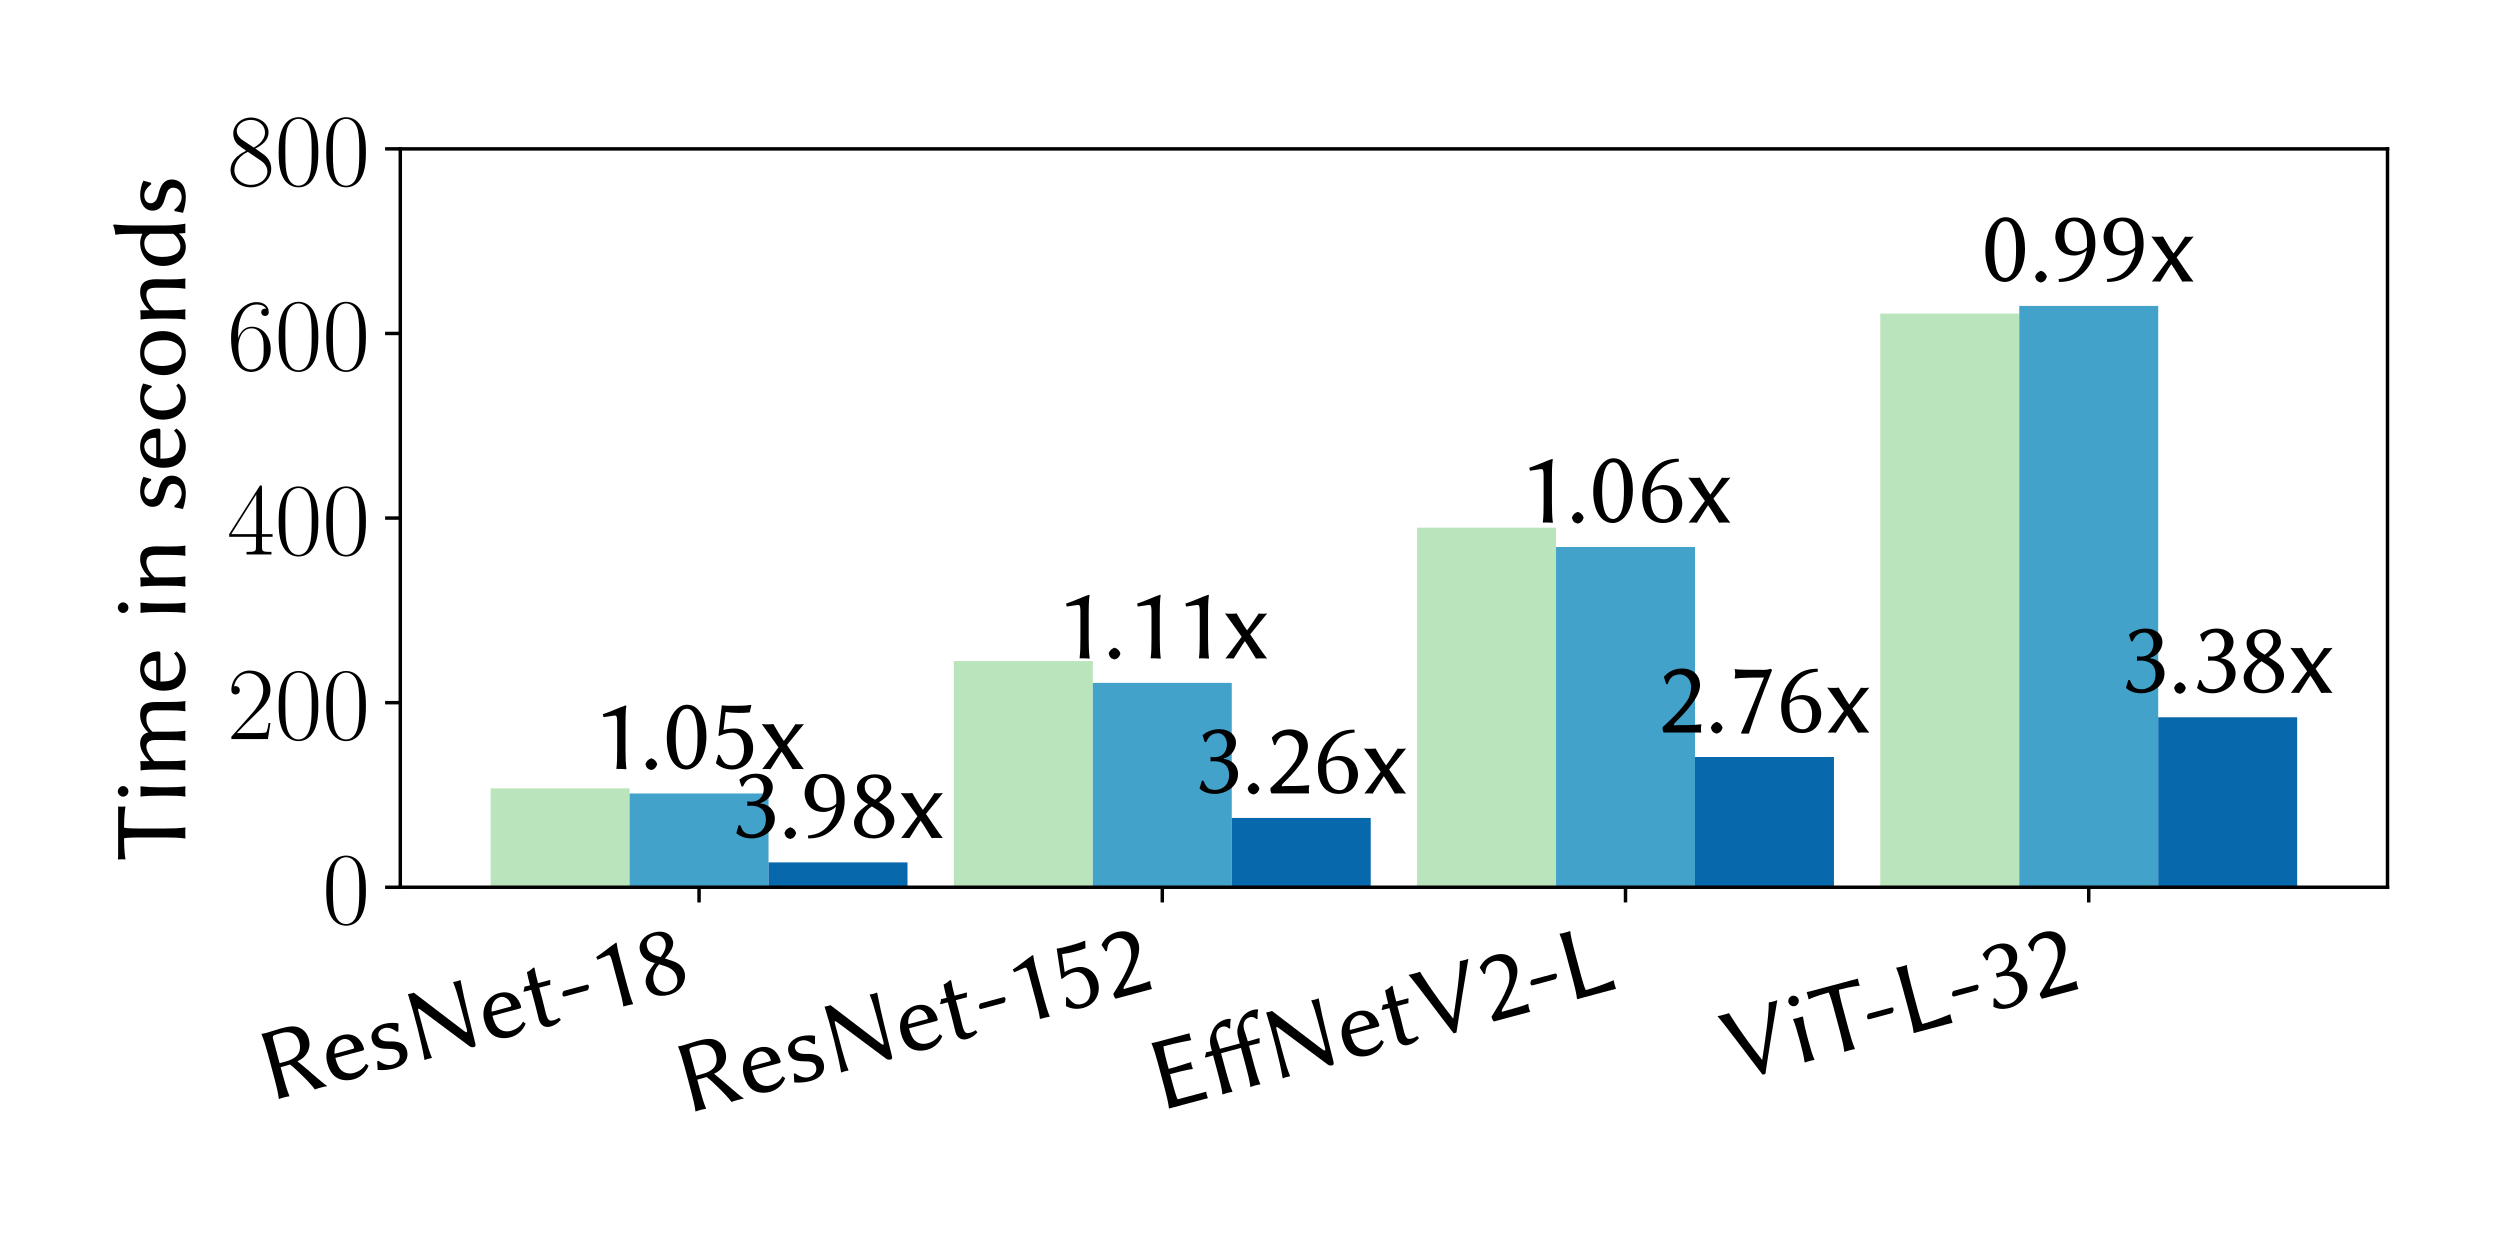
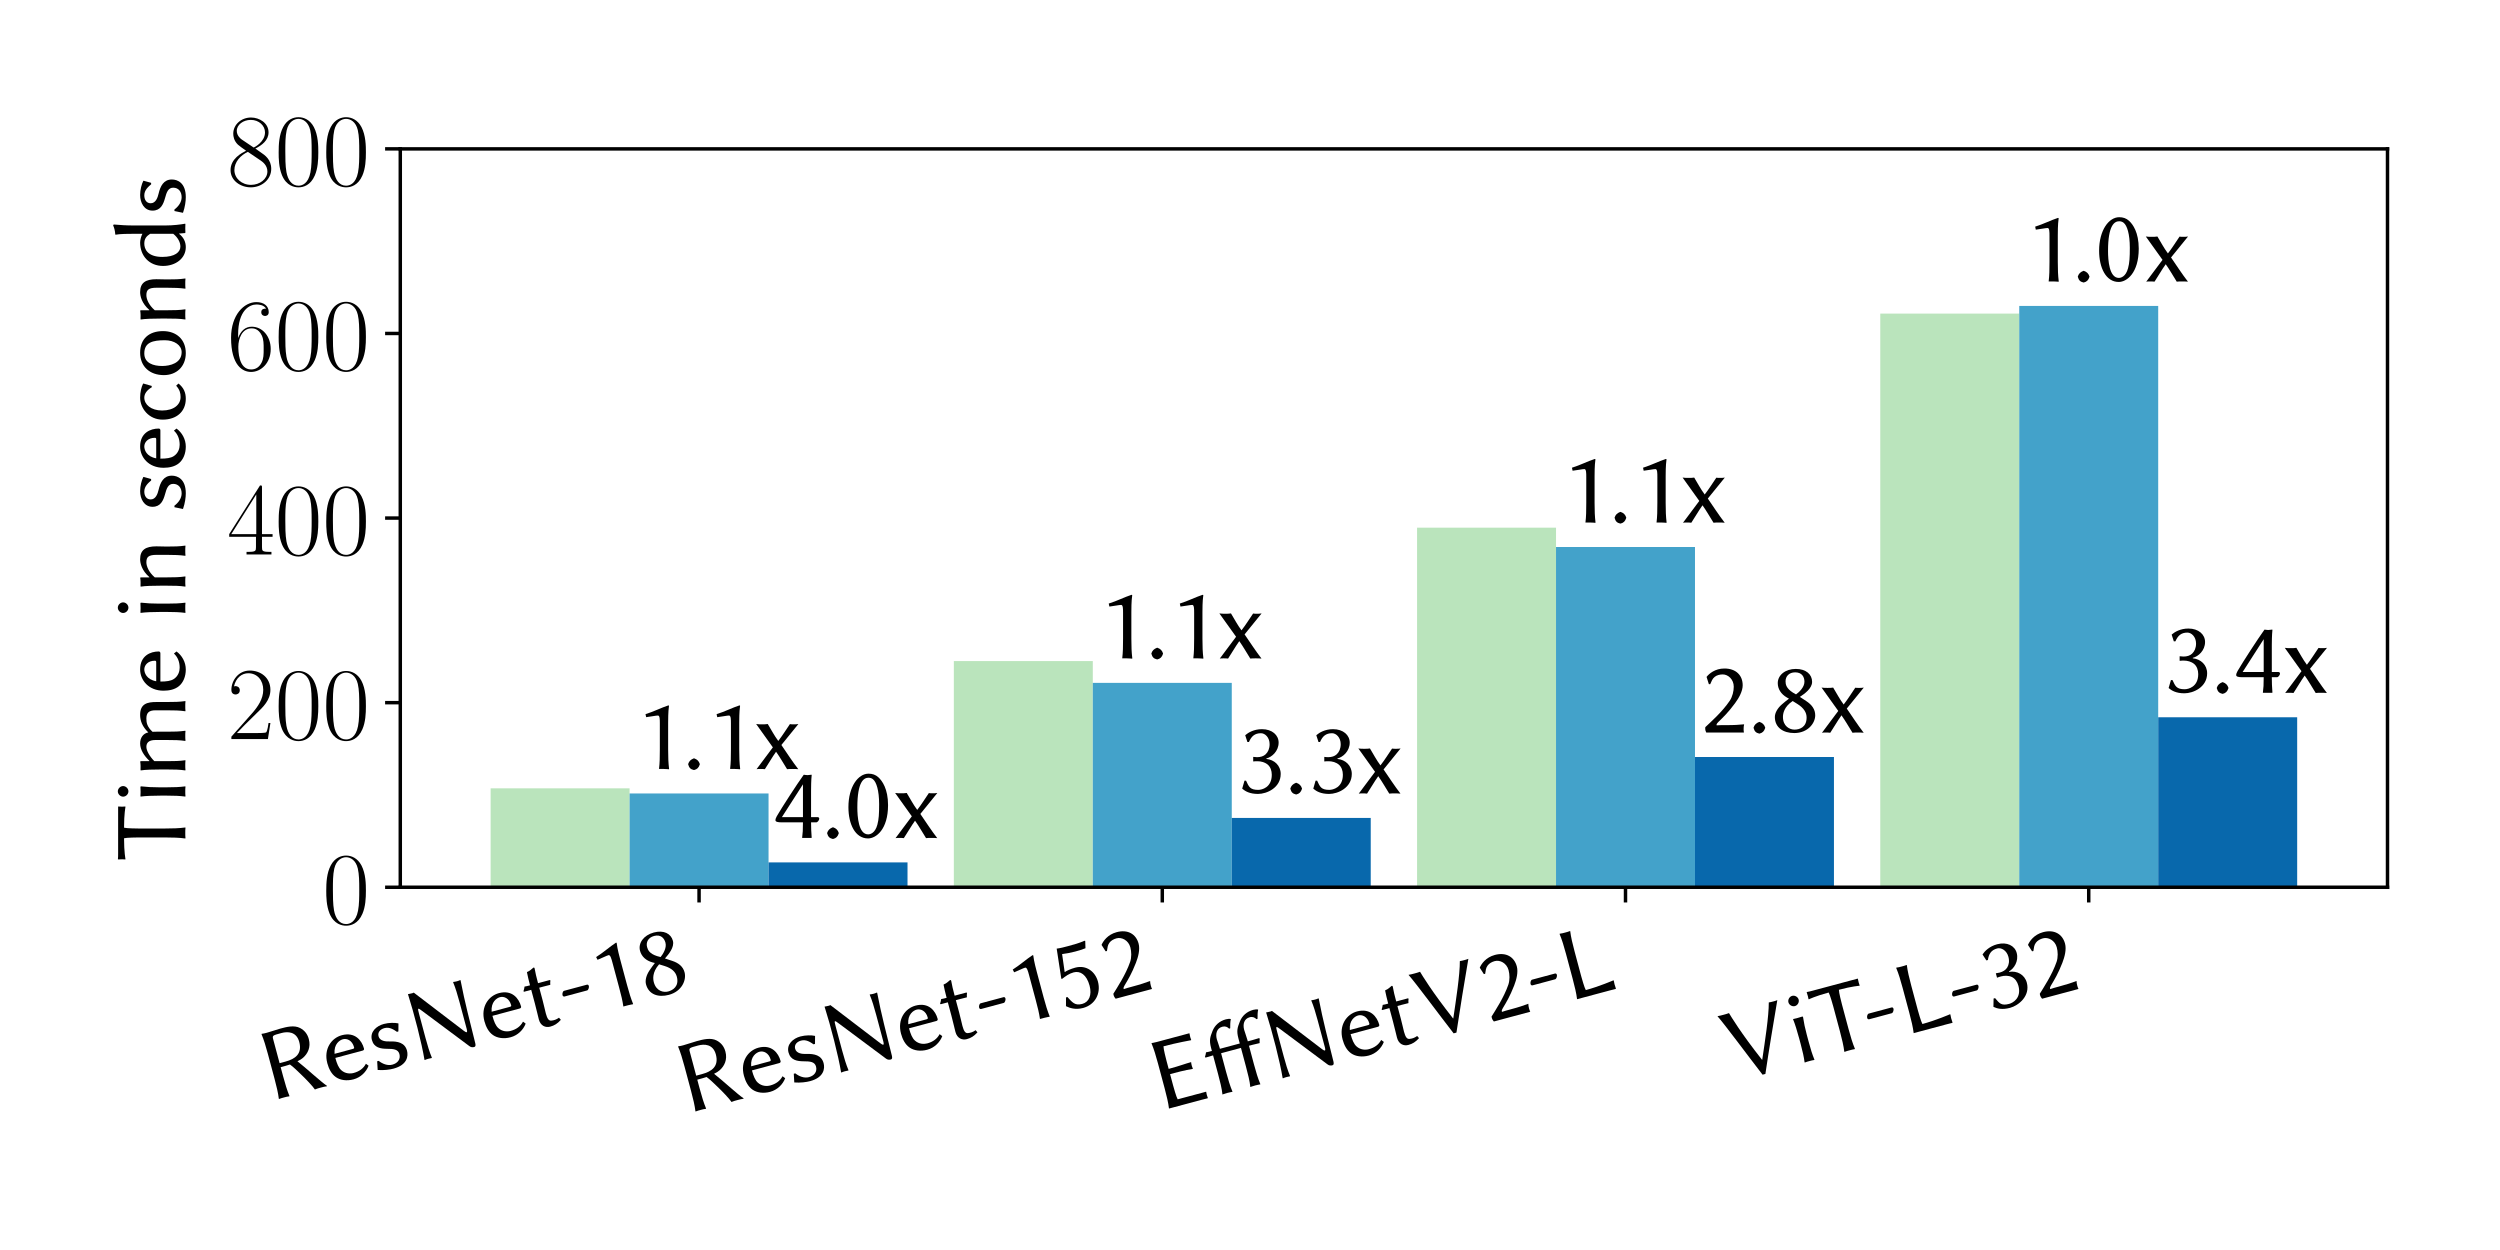
<svg xmlns="http://www.w3.org/2000/svg" xmlns:xlink="http://www.w3.org/1999/xlink" width="576pt" height="288pt" viewBox="0 0 576 288" version="1.1">
  <defs>
    <style type="text/css">*{stroke-linejoin: round; stroke-linecap: butt}</style>
  </defs>
  <g id="figure_1">
    <g id="patch_1">
      <path d="M 0 288  L 576 288  L 576 0  L 0 0  z " style="fill: #ffffff" />
    </g>
    <g id="axes_1">
      <g id="patch_2">
        <path d="M 92.227 204.422  L 550.08 204.422  L 550.08 34.304  L 92.227 34.304  z " style="fill: #ffffff" />
      </g>
      <g id="patch_3">
-         <path d="M 113.039 204.422  L 145.056 204.422  L 145.056 181.633  L 113.039 181.633  z " clip-path="url(#p907fcb5ddb)" style="fill: #bae4bc" />
+         <path d="M 113.039 204.422  L 145.056 204.422  L 145.056 181.633  L 113.039 181.633  z " clip-path="url(#p6d2c221058)" style="fill: #bae4bc" />
      </g>
      <g id="patch_4">
-         <path d="M 219.764 204.422  L 251.782 204.422  L 251.782 152.316  L 219.764 152.316  z " clip-path="url(#p907fcb5ddb)" style="fill: #bae4bc" />
+         <path d="M 219.764 204.422  L 251.782 204.422  L 251.782 152.316  L 219.764 152.316  z " clip-path="url(#p6d2c221058)" style="fill: #bae4bc" />
      </g>
      <g id="patch_5">
-         <path d="M 326.49 204.422  L 358.508 204.422  L 358.508 121.576  L 326.49 121.576  z " clip-path="url(#p907fcb5ddb)" style="fill: #bae4bc" />
+         <path d="M 326.49 204.422  L 358.508 204.422  L 358.508 121.576  L 326.49 121.576  z " clip-path="url(#p6d2c221058)" style="fill: #bae4bc" />
      </g>
      <g id="patch_6">
-         <path d="M 433.215 204.422  L 465.233 204.422  L 465.233 72.247  L 433.215 72.247  z " clip-path="url(#p907fcb5ddb)" style="fill: #bae4bc" />
+         <path d="M 433.215 204.422  L 465.233 204.422  L 465.233 72.247  L 433.215 72.247  z " clip-path="url(#p6d2c221058)" style="fill: #bae4bc" />
      </g>
      <g id="patch_7">
-         <path d="M 145.056 204.422  L 177.074 204.422  L 177.074 182.812  L 145.056 182.812  z " clip-path="url(#p907fcb5ddb)" style="fill: #43a2ca" />
+         <path d="M 145.056 204.422  L 177.074 204.422  L 177.074 182.812  L 145.056 182.812  z " clip-path="url(#p6d2c221058)" style="fill: #43a2ca" />
      </g>
      <g id="patch_8">
-         <path d="M 251.782 204.422  L 283.8 204.422  L 283.8 157.329  L 251.782 157.329  z " clip-path="url(#p907fcb5ddb)" style="fill: #43a2ca" />
+         <path d="M 251.782 204.422  L 283.8 204.422  L 283.8 157.329  L 251.782 157.329  z " clip-path="url(#p6d2c221058)" style="fill: #43a2ca" />
      </g>
      <g id="patch_9">
-         <path d="M 358.508 204.422  L 390.525 204.422  L 390.525 126.032  L 358.508 126.032  z " clip-path="url(#p907fcb5ddb)" style="fill: #43a2ca" />
+         <path d="M 358.508 204.422  L 390.525 204.422  L 390.525 126.032  L 358.508 126.032  z " clip-path="url(#p6d2c221058)" style="fill: #43a2ca" />
      </g>
      <g id="patch_10">
-         <path d="M 465.233 204.422  L 497.251 204.422  L 497.251 70.488  L 465.233 70.488  z " clip-path="url(#p907fcb5ddb)" style="fill: #43a2ca" />
+         <path d="M 465.233 204.422  L 497.251 204.422  L 497.251 70.488  L 465.233 70.488  z " clip-path="url(#p6d2c221058)" style="fill: #43a2ca" />
      </g>
      <g id="patch_11">
-         <path d="M 177.074 204.422  L 209.092 204.422  L 209.092 198.698  L 177.074 198.698  z " clip-path="url(#p907fcb5ddb)" style="fill: #0868ac" />
+         <path d="M 177.074 204.422  L 209.092 204.422  L 209.092 198.698  L 177.074 198.698  z " clip-path="url(#p6d2c221058)" style="fill: #0868ac" />
      </g>
      <g id="patch_12">
-         <path d="M 283.8 204.422  L 315.817 204.422  L 315.817 188.445  L 283.8 188.445  z " clip-path="url(#p907fcb5ddb)" style="fill: #0868ac" />
+         <path d="M 283.8 204.422  L 315.817 204.422  L 315.817 188.445  L 283.8 188.445  z " clip-path="url(#p6d2c221058)" style="fill: #0868ac" />
      </g>
      <g id="patch_13">
-         <path d="M 390.525 204.422  L 422.543 204.422  L 422.543 174.419  L 390.525 174.419  z " clip-path="url(#p907fcb5ddb)" style="fill: #0868ac" />
+         <path d="M 390.525 204.422  L 422.543 204.422  L 422.543 174.419  L 390.525 174.419  z " clip-path="url(#p6d2c221058)" style="fill: #0868ac" />
      </g>
      <g id="patch_14">
-         <path d="M 497.251 204.422  L 529.269 204.422  L 529.269 165.26  L 497.251 165.26  z " clip-path="url(#p907fcb5ddb)" style="fill: #0868ac" />
+         <path d="M 497.251 204.422  L 529.269 204.422  L 529.269 165.26  L 497.251 165.26  z " clip-path="url(#p6d2c221058)" style="fill: #0868ac" />
      </g>
      <g id="matplotlib.axis_1">
        <g id="xtick_1">
          <g id="line2d_1">
            <defs>
-               <path id="mbc49a97862" d="M 0 0  L 0 3.5  " style="stroke: #000000; stroke-width: 0.8" />
+               <path id="meb29e02a27" d="M 0 0  L 0 3.5  " style="stroke: #000000; stroke-width: 0.8" />
            </defs>
            <g>
-               <use xlink:href="#mbc49a97862" x="161.065" y="204.422" style="stroke: #000000; stroke-width: 0.8" />
+               <use xlink:href="#meb29e02a27" x="161.065" y="204.422" style="stroke: #000000; stroke-width: 0.8" />
            </g>
          </g>
          <g id="text_1">
            <g transform="translate(62.07187 253.7518) rotate(-15) scale(0.24 -0.24)">
              <defs>
                <path id="LinBiolinumT-52" d="M 1216 1855  C 1440 1855 1638 1855 1811 1868  C 1990 1654 2125 1403 2291 1138  C 2522 763 2829 201 2899 -19  C 3021 0 3162 0 3283 0  C 3411 0 3539 0 3667 -19  L 3680 0  C 3360 370 2720 1394 2310 1939  C 2483 1971 2611 2015 2701 2060  C 3046 2231 3341 2561 3341 3081  C 3341 3399 3232 3659 3002 3875  C 2694 4160 2208 4160 1805 4160  C 1645 4160 1133 4128 941 4128  C 864 4128 691 4128 614 4147  L 602 4128  C 653 3763 666 3328 666 2848  L 666 1280  C 666 800 653 345 602 0  L 614 -13  C 691 0 864 0 941 0  C 1018 0 1190 0 1267 -19  L 1280 0  C 1229 370 1216 811 1216 1298  L 1216 1855  z M 1811 3878  C 2202 3878 2726 3734 2726 3061  C 2726 2299 2208 2112 1587 2112  L 1216 2112  L 1216 3630  C 1216 3878 1235 3878 1811 3878  z " transform="scale(0.015625)" />
                <path id="LinBiolinumT-65" d="M 800 1792  C 909 2399 1331 2527 1530 2527  C 1786 2527 2067 2311 2067 1874  C 2067 1821 2042 1792 1978 1792  L 800 1792  z M 2509 700  C 2285 456 1984 346 1632 346  C 1414 346 1114 431 934 715  C 819 895 781 1160 781 1535  L 2522 1535  C 2592 1535 2637 1572 2637 1638  C 2637 2147 2374 2784 1530 2784  C 870 2784 218 2263 218 1341  C 218 984 294 633 506 382  C 723 124 1094 -32 1523 -32  C 1984 -32 2394 205 2637 540  L 2509 700  z " transform="scale(0.015625)" />
                <path id="LinBiolinumT-73" d="M 320 668  L 211 141  C 576 13 934 -32 1178 -32  C 2061 -32 2266 481 2266 826  C 2266 1338 1850 1539 1395 1645  C 1152 1701 800 1820 800 2133  C 800 2389 1011 2527 1286 2527  C 1619 2527 1824 2271 1971 2103  L 2061 2109  L 2189 2572  L 2176 2591  C 1990 2687 1638 2784 1312 2784  C 838 2784 346 2539 346 2020  C 346 1520 730 1357 1114 1250  C 1485 1151 1760 1050 1760 744  C 1760 412 1510 224 1171 224  C 864 224 595 428 416 668  L 320 668  z " transform="scale(0.015625)" />
                <path id="LinBiolinumT-4e" d="M 691 4160  C 749 2934 730 1026 627 0  L 640 -19  C 717 -6 787 0 864 0  C 941 0 1011 -3 1088 -10  L 1101 9  C 1050 375 1037 811 1037 1292  L 1037 2825  C 1037 3216 1050 3235 1286 2927  L 3520 99  C 3590 3 3693 -32 3795 -32  C 3885 -32 3910 45 3917 167  C 3949 1625 3942 2739 4045 4160  L 4032 4179  C 3955 4166 3885 4160 3808 4160  C 3731 4160 3661 4166 3584 4179  L 3571 4160  C 3622 3794 3635 3358 3635 2877  L 3635 1165  C 3629 818 3533 966 3258 1325  L 1062 4173  C 1062 4173 1005 4160 973 4160  C 755 4160 704 4179 704 4179  L 691 4160  z " transform="scale(0.015625)" />
                <path id="LinBiolinumT-74" d="M 608 2752  C 480 2752 339 2752 262 2765  C 218 2663 186 2599 122 2502  L 154 2464  C 262 2464 461 2464 608 2464  L 608 1599  C 608 1219 589 764 589 575  C 589 164 858 -32 1152 -32  C 1421 -32 1626 31 1894 203  L 1818 361  C 1619 285 1472 285 1312 310  C 1158 335 1101 487 1101 828  C 1101 1018 1120 1289 1120 1668  L 1120 2464  L 1363 2464  C 1517 2464 1741 2464 1824 2458  C 1843 2561 1862 2624 1901 2720  L 1869 2752  C 1754 2752 1568 2752 1421 2752  L 1120 2752  C 1120 3233 1126 3317 1152 3689  C 1152 3734 1133 3753 1094 3753  C 934 3689 858 3618 646 3593  L 634 3573  C 621 3349 608 3124 608 2752  z " transform="scale(0.015625)" />
                <path id="LinBiolinumT-2d" d="M 1754 1536  C 1837 1536 1926 1696 1926 1767  C 1926 1824 1901 1882 1837 1882  L 371 1882  C 294 1882 211 1747 211 1645  C 211 1587 250 1536 307 1536  L 1754 1536  z " transform="scale(0.015625)" />
                <path id="LinBiolinumT-31" d="M 2086 1214  L 2086 2845  C 2086 3539 2125 3796 2138 3886  C 2138 3918 2118 3918 2093 3918  C 1677 3784 1190 3534 691 3380  L 730 3194  C 1018 3226 1331 3296 1459 3296  C 1574 3296 1574 3040 1574 2808  L 1574 1214  C 1574 713 1568 367 1523 0  L 1530 0  C 1530 0 1709 0 1824 0  C 1952 0 2131 -19 2131 -19  L 2144 0  C 2099 386 2086 707 2086 1214  z " transform="scale(0.015625)" />
                <path id="LinBiolinumT-38" d="M 1504 3712  C 1920 3712 2074 3430 2074 3131  C 2074 2786 1734 2479 1555 2352  L 1357 2466  C 954 2728 909 2964 909 3162  C 909 3463 1120 3712 1504 3712  z M 2547 3125  C 2547 3584 2176 3923 1542 3923  C 890 3923 429 3540 429 3048  C 429 2690 627 2371 992 2160  L 1120 2090  C 960 1968 832 1866 672 1725  C 410 1495 250 1208 250 958  C 250 307 768 -32 1446 -32  C 2285 -32 2739 576 2739 1061  C 2739 1431 2534 1712 2182 1942  L 1792 2198  C 2080 2389 2547 2715 2547 3125  z M 1459 180  C 1165 180 749 384 749 959  C 749 1151 800 1579 1350 1943  L 1645 1758  C 2042 1509 2208 1228 2208 927  C 2208 307 1754 180 1459 180  z " transform="scale(0.015625)" />
              </defs>
              <use xlink:href="#LinBiolinumT-52" transform="scale(0.996264)" />
              <use xlink:href="#LinBiolinumT-65" transform="translate(59.77587 0) scale(0.996264)" />
              <use xlink:href="#LinBiolinumT-73" transform="translate(104.9066 0) scale(0.996264)" />
              <use xlink:href="#LinBiolinumT-4e" transform="translate(144.3587 0) scale(0.996264)" />
              <use xlink:href="#LinBiolinumT-65" transform="translate(215.8905 0) scale(0.996264)" />
              <use xlink:href="#LinBiolinumT-74" transform="translate(261.0212 0) scale(0.996264)" />
              <use xlink:href="#LinBiolinumT-2d" transform="translate(294.8942 0) scale(0.996264)" />
              <use xlink:href="#LinBiolinumT-31" transform="translate(328.0698 0) scale(0.996264)" />
              <use xlink:href="#LinBiolinumT-38" transform="translate(374.3961 0) scale(0.996264)" />
            </g>
          </g>
        </g>
        <g id="xtick_2">
          <g id="line2d_2">
            <g>
-               <use xlink:href="#mbc49a97862" x="267.791" y="204.422" style="stroke: #000000; stroke-width: 0.8" />
+               <use xlink:href="#meb29e02a27" x="267.791" y="204.422" style="stroke: #000000; stroke-width: 0.8" />
            </g>
          </g>
          <g id="text_2">
            <g transform="translate(158.058 256.6294) rotate(-15) scale(0.24 -0.24)">
              <defs>
                <path id="LinBiolinumT-35" d="M 1293 -32  C 2054 -32 2598 538 2598 1303  C 2598 1932 2182 2496 1466 2496  C 1203 2496 909 2451 768 2400  L 902 3514  C 1139 3482 1414 3456 1715 3456  C 1907 3456 2125 3456 2387 3488  L 2490 3931  L 2445 3950  C 2080 3893 1734 3893 1395 3893  C 1158 3893 883 3893 666 3925  L 461 2057  L 506 2038  C 762 2142 998 2240 1299 2240  C 1715 2240 2035 1901 2035 1193  C 2035 595 1741 224 1306 224  C 826 224 742 484 531 874  L 442 867  L 301 348  L 326 329  C 486 187 806 -32 1293 -32  z " transform="scale(0.015625)" />
                <path id="LinBiolinumT-32" d="M 1421 3584  C 1754 3584 2099 3276 2099 2826  C 2099 2557 2022 2216 1856 1966  C 1395 1278 666 636 346 333  C 339 308 339 282 339 250  C 339 154 371 58 403 0  C 877 0 1146 0 1613 0  C 2074 0 2266 0 2726 0  C 2714 63 2707 139 2707 210  C 2707 310 2714 412 2739 507  C 2374 475 2182 456 1568 456  C 1344 456 1216 456 1043 443  C 1037 456 1037 462 1037 475  C 1037 533 1101 604 1146 649  C 1459 952 1760 1240 2182 1813  C 2419 2135 2650 2547 2650 2914  C 2650 3525 2240 3949 1523 3949  C 941 3949 570 3622 422 3430  L 563 2985  L 646 2979  C 736 3172 768 3307 928 3436  C 1056 3539 1242 3584 1421 3584  z " transform="scale(0.015625)" />
              </defs>
              <use xlink:href="#LinBiolinumT-52" transform="scale(0.996264)" />
              <use xlink:href="#LinBiolinumT-65" transform="translate(59.77587 0) scale(0.996264)" />
              <use xlink:href="#LinBiolinumT-73" transform="translate(104.9066 0) scale(0.996264)" />
              <use xlink:href="#LinBiolinumT-4e" transform="translate(144.3587 0) scale(0.996264)" />
              <use xlink:href="#LinBiolinumT-65" transform="translate(215.8905 0) scale(0.996264)" />
              <use xlink:href="#LinBiolinumT-74" transform="translate(261.0212 0) scale(0.996264)" />
              <use xlink:href="#LinBiolinumT-2d" transform="translate(294.8942 0) scale(0.996264)" />
              <use xlink:href="#LinBiolinumT-31" transform="translate(328.0698 0) scale(0.996264)" />
              <use xlink:href="#LinBiolinumT-35" transform="translate(374.3961 0) scale(0.996264)" />
              <use xlink:href="#LinBiolinumT-32" transform="translate(420.7224 0) scale(0.996264)" />
            </g>
          </g>
        </g>
        <g id="xtick_3">
          <g id="line2d_3">
            <g>
-               <use xlink:href="#mbc49a97862" x="374.516" y="204.422" style="stroke: #000000; stroke-width: 0.8" />
+               <use xlink:href="#meb29e02a27" x="374.516" y="204.422" style="stroke: #000000; stroke-width: 0.8" />
            </g>
          </g>
          <g id="text_3">
            <g transform="translate(267.1625 255.992) rotate(-15) scale(0.24 -0.24)">
              <defs>
                <path id="LinBiolinumT-45" d="M 1216 1307  L 1216 2034  C 1523 2034 2202 2034 2643 1983  L 2662 2002  C 2650 2060 2643 2150 2643 2207  C 2643 2265 2650 2355 2662 2413  L 2643 2413  C 2266 2413 1971 2368 1216 2368  L 1216 2869  C 1216 2978 1222 3641 1267 3795  C 2125 3795 3008 3718 3008 3718  L 3021 3743  C 3014 3795 3008 3853 3008 3912  C 3008 3964 3014 4068 3021 4160  L 3008 4160  C 2906 4160 2758 4160 2624 4160  L 941 4160  C 723 4160 614 4179 614 4179  L 602 4160  C 653 3792 666 3354 666 2870  L 666 1290  C 666 806 653 348 602 0  L 608 0  C 608 0 717 0 941 0  L 2688 0  C 2822 0 2970 0 3072 -6  L 3085 12  C 3078 100 3072 144 3072 206  C 3072 268 3078 361 3085 411  L 3072 411  C 3072 411 2125 411 1267 411  C 1222 560 1216 1201 1216 1307  z " transform="scale(0.015625)" />
                <path id="LinBiolinumT-80" d="M 634 2464  L 634 1280  C 634 806 627 346 570 0  L 576 -19  C 576 -19 666 0 890 0  C 1107 0 1197 -19 1197 -19  L 1210 0  C 1158 365 1146 800 1146 1280  L 1146 2464  L 2414 2464  L 2414 1280  C 2414 806 2407 346 2350 0  L 2356 -19  C 2356 -19 2446 0 2670 0  C 2887 0 2977 -19 2977 -19  L 2990 0  C 2939 365 2926 800 2926 1280  L 2926 2464  L 3143 2464  C 3297 2464 3521 2458 3604 2451  C 3623 2554 3643 2618 3681 2714  L 3649 2758  C 3540 2752 3348 2746 3201 2746  L 2926 2746  L 2926 2810  C 2926 2977 2893 3375 2893 3490  C 2893 3843 3059 4151 3425 4151  C 3610 4151 3726 4055 3796 3927  L 3867 3934  C 3911 4106 3975 4337 4046 4458  L 4039 4478  C 3988 4510 3873 4535 3751 4535  C 3348 4535 2996 4362 2766 4048  C 2535 3733 2414 3567 2414 3067  L 2414 2746  L 1146 2746  L 1146 2810  C 1146 2977 1114 3247 1114 3362  C 1114 3715 1280 4023 1645 4023  C 1831 4023 1946 3927 2017 3798  L 2087 3805  C 2132 3977 2196 4209 2267 4330  L 2260 4350  C 2209 4382 2094 4407 1972 4407  C 1569 4407 1216 4234 986 3920  C 755 3605 634 3439 634 2938  L 634 2746  C 493 2746 346 2746 262 2758  C 218 2656 186 2592 122 2496  L 154 2451  C 269 2458 480 2464 627 2464  L 634 2464  z " transform="scale(0.015625)" />
                <path id="LinBiolinumT-56" d="M 2074 832  L 2061 832  C 1222 2781 902 3917 838 4141  C 730 4128 582 4128 486 4128  C 384 4128 211 4128 102 4141  C 422 3495 1267 1335 1856 -64  L 2035 -64  C 2650 1355 3277 2729 3923 4141  C 3846 4128 3725 4128 3667 4128  C 3597 4128 3450 4128 3379 4141  C 3162 3314 2534 1896 2074 832  z " transform="scale(0.015625)" />
                <path id="LinBiolinumT-4c" d="M 1222 2874  C 1222 3356 1235 3819 1286 4160  L 1280 4173  C 1203 4160 1024 4160 947 4160  C 870 4160 698 4160 621 4179  L 608 4160  C 659 3792 672 3353 672 2870  L 672 1290  C 672 806 659 348 608 0  L 614 0  C 614 0 730 0 947 0  L 2694 0  C 2829 0 2976 0 3078 -6  L 3091 13  C 3085 103 3078 231 3078 295  C 3078 359 3085 468 3091 520  L 3078 545  C 3078 545 2131 404 1274 404  C 1229 558 1222 1189 1222 1298  L 1222 2874  z " transform="scale(0.015625)" />
              </defs>
              <use xlink:href="#LinBiolinumT-45" transform="scale(0.996264)" />
              <use xlink:href="#LinBiolinumT-80" transform="translate(53.59901 0) scale(0.996264)" />
              <use xlink:href="#LinBiolinumT-4e" transform="translate(112.5778 0) scale(0.996264)" />
              <use xlink:href="#LinBiolinumT-65" transform="translate(184.1096 0) scale(0.996264)" />
              <use xlink:href="#LinBiolinumT-74" transform="translate(229.2404 0) scale(0.996264)" />
              <use xlink:href="#LinBiolinumT-56" transform="translate(263.1134 0) scale(0.996264)" />
              <use xlink:href="#LinBiolinumT-32" transform="translate(325.9776 0) scale(0.996264)" />
              <use xlink:href="#LinBiolinumT-2d" transform="translate(372.3039 0) scale(0.996264)" />
              <use xlink:href="#LinBiolinumT-4c" transform="translate(405.4795 0) scale(0.996264)" />
            </g>
          </g>
        </g>
        <g id="xtick_4">
          <g id="line2d_4">
            <g>
-               <use xlink:href="#mbc49a97862" x="481.242" y="204.422" style="stroke: #000000; stroke-width: 0.8" />
+               <use xlink:href="#meb29e02a27" x="481.242" y="204.422" style="stroke: #000000; stroke-width: 0.8" />
            </g>
          </g>
          <g id="text_4">
            <g transform="translate(399.3395 249.1723) rotate(-15) scale(0.24 -0.24)">
              <defs>
                <path id="LinBiolinumT-69" d="M 512 3833  C 512 3660 666 3506 838 3506  C 1011 3506 1165 3660 1165 3833  C 1165 4006 1011 4160 838 4160  C 666 4160 512 4006 512 3833  z M 576 1506  L 576 1155  C 576 676 563 351 518 6  L 531 -13  C 608 0 755 0 832 0  C 909 0 1056 0 1133 -13  L 1146 6  C 1101 370 1088 670 1088 1155  L 1088 1609  C 1088 2088 1107 2318 1146 2707  C 1146 2759 1139 2765 1088 2765  C 941 2752 666 2752 531 2765  L 518 2745  C 557 2471 576 1985 576 1506  z " transform="scale(0.015625)" />
                <path id="LinBiolinumT-54" d="M 1453 2854  L 1453 1286  C 1453 806 1440 351 1389 6  L 1402 -13  C 1478 0 1651 0 1728 0  C 1805 0 1978 0 2054 -13  L 2067 6  C 2016 371 2003 806 2003 1286  L 2003 2854  C 2003 2963 2010 3622 2054 3776  C 2912 3776 3347 3686 3347 3686  L 3360 3712  C 3347 3809 3347 3958 3360 4141  L 3347 4141  C 3245 4141 3098 4141 2963 4141  L 493 4141  C 358 4141 211 4141 109 4154  L 96 4135  C 109 3955 109 3808 96 3712  L 109 3686  C 109 3686 544 3776 1402 3776  C 1446 3622 1453 2963 1453 2854  z " transform="scale(0.015625)" />
                <path id="LinBiolinumT-33" d="M 1338 218  C 832 218 762 411 589 785  L 493 785  L 352 296  L 371 277  C 538 136 813 -32 1325 -32  C 1869 -32 2726 345 2726 1202  C 2726 1716 2336 2079 1843 2125  L 1843 2157  C 2176 2233 2598 2603 2598 3134  C 2598 3592 2202 3962 1568 3962  C 1075 3962 717 3745 557 3604  L 538 3585  L 672 3171  L 768 3171  C 922 3527 1126 3712 1510 3712  C 1760 3712 2042 3451 2042 3037  C 2042 2756 1946 2553 1798 2413  C 1670 2292 1485 2234 1267 2234  C 1190 2234 1120 2241 1030 2253  L 1030 1971  C 1107 1984 1242 1984 1299 1984  C 1504 1984 1747 1925 1926 1776  C 2093 1632 2176 1404 2176 1150  C 2176 361 1568 218 1338 218  z " transform="scale(0.015625)" />
              </defs>
              <use xlink:href="#LinBiolinumT-56" transform="scale(0.996264)" />
              <use xlink:href="#LinBiolinumT-69" transform="translate(62.8642 0) scale(0.996264)" />
              <use xlink:href="#LinBiolinumT-54" transform="translate(88.76708 0) scale(0.996264)" />
              <use xlink:href="#LinBiolinumT-2d" transform="translate(136.6874 0) scale(0.996264)" />
              <use xlink:href="#LinBiolinumT-4c" transform="translate(169.863 0) scale(0.996264)" />
              <use xlink:href="#LinBiolinumT-2d" transform="translate(221.1706 0) scale(0.996264)" />
              <use xlink:href="#LinBiolinumT-33" transform="translate(254.3462 0) scale(0.996264)" />
              <use xlink:href="#LinBiolinumT-32" transform="translate(300.6725 0) scale(0.996264)" />
            </g>
          </g>
        </g>
      </g>
      <g id="matplotlib.axis_2">
        <g id="ytick_1">
          <g id="line2d_5">
            <defs>
-               <path id="me072906a33" d="M 0 0  L -3.5 0  " style="stroke: #000000; stroke-width: 0.8" />
+               <path id="m7d2bee858d" d="M 0 0  L -3.5 0  " style="stroke: #000000; stroke-width: 0.8" />
            </defs>
            <g>
-               <use xlink:href="#me072906a33" x="92.227" y="204.422" style="stroke: #000000; stroke-width: 0.8" />
+               <use xlink:href="#m7d2bee858d" x="92.227" y="204.422" style="stroke: #000000; stroke-width: 0.8" />
            </g>
          </g>
          <g id="text_5">
            <g transform="translate(74.26139 212.8057) scale(0.24 -0.24)">
              <defs>
                <path id="CMR17-30" d="M 2688 2025  C 2688 2416 2682 3080 2413 3591  C 2176 4039 1798 4198 1466 4198  C 1158 4198 768 4058 525 3597  C 269 3118 243 2524 243 2025  C 243 1661 250 1106 448 619  C 723 -39 1216 -128 1466 -128  C 1760 -128 2208 -7 2470 600  C 2662 1042 2688 1559 2688 2025  z M 1466 -26  C 1056 -26 813 325 723 812  C 653 1188 653 1738 653 2096  C 653 2588 653 2997 736 3387  C 858 3929 1216 4096 1466 4096  C 1728 4096 2067 3923 2189 3400  C 2272 3036 2278 2607 2278 2096  C 2278 1680 2278 1169 2202 792  C 2067 95 1690 -26 1466 -26  z " transform="scale(0.015625)" />
              </defs>
              <use xlink:href="#CMR17-30" transform="scale(0.996264)" />
            </g>
          </g>
        </g>
        <g id="ytick_2">
          <g id="line2d_6">
            <g>
-               <use xlink:href="#me072906a33" x="92.227" y="161.893" style="stroke: #000000; stroke-width: 0.8" />
+               <use xlink:href="#m7d2bee858d" x="92.227" y="161.893" style="stroke: #000000; stroke-width: 0.8" />
            </g>
          </g>
          <g id="text_6">
            <g transform="translate(52.32997 170.2761) scale(0.24 -0.24)">
              <defs>
                <path id="CMR17-32" d="M 2669 989  L 2554 989  C 2490 536 2438 459 2413 420  C 2381 369 1920 369 1830 369  L 602 369  C 832 619 1280 1072 1824 1597  C 2214 1967 2669 2402 2669 3035  C 2669 3790 2067 4224 1395 4224  C 691 4224 262 3604 262 3030  C 262 2780 448 2748 525 2748  C 589 2748 781 2787 781 3010  C 781 3207 614 3264 525 3264  C 486 3264 448 3258 422 3245  C 544 3790 915 4058 1306 4058  C 1862 4058 2227 3617 2227 3035  C 2227 2479 1901 2000 1536 1584  L 262 146  L 262 0  L 2515 0  L 2669 989  z " transform="scale(0.015625)" />
              </defs>
              <use xlink:href="#CMR17-32" transform="scale(0.996264)" />
              <use xlink:href="#CMR17-30" transform="translate(45.69048 0) scale(0.996264)" />
              <use xlink:href="#CMR17-30" transform="translate(91.38095 0) scale(0.996264)" />
            </g>
          </g>
        </g>
        <g id="ytick_3">
          <g id="line2d_7">
            <g>
-               <use xlink:href="#me072906a33" x="92.227" y="119.363" style="stroke: #000000; stroke-width: 0.8" />
+               <use xlink:href="#m7d2bee858d" x="92.227" y="119.363" style="stroke: #000000; stroke-width: 0.8" />
            </g>
          </g>
          <g id="text_7">
            <g transform="translate(52.32997 127.7464) scale(0.24 -0.24)">
              <defs>
                <path id="CMR17-34" d="M 2150 4122  C 2150 4256 2144 4256 2029 4256  L 128 1254  L 128 1088  L 1779 1088  L 1779 457  C 1779 224 1766 160 1318 160  L 1197 160  L 1197 0  C 1402 0 1747 0 1965 0  C 2182 0 2528 0 2733 0  L 2733 160  L 2611 160  C 2163 160 2150 224 2150 457  L 2150 1088  L 2803 1088  L 2803 1254  L 2150 1254  L 2150 4122  z M 1798 3703  L 1798 1254  L 256 1254  L 1798 3703  z " transform="scale(0.015625)" />
              </defs>
              <use xlink:href="#CMR17-34" transform="scale(0.996264)" />
              <use xlink:href="#CMR17-30" transform="translate(45.69048 0) scale(0.996264)" />
              <use xlink:href="#CMR17-30" transform="translate(91.38095 0) scale(0.996264)" />
            </g>
          </g>
        </g>
        <g id="ytick_4">
          <g id="line2d_8">
            <g>
-               <use xlink:href="#me072906a33" x="92.227" y="76.833" style="stroke: #000000; stroke-width: 0.8" />
+               <use xlink:href="#m7d2bee858d" x="92.227" y="76.833" style="stroke: #000000; stroke-width: 0.8" />
            </g>
          </g>
          <g id="text_8">
            <g transform="translate(52.32997 85.21678) scale(0.24 -0.24)">
              <defs>
                <path id="CMR17-36" d="M 678 2176  C 678 3690 1395 4032 1811 4032  C 1946 4032 2272 4009 2400 3776  C 2298 3776 2106 3776 2106 3553  C 2106 3381 2246 3323 2336 3323  C 2394 3323 2566 3348 2566 3560  C 2566 3954 2246 4179 1805 4179  C 1043 4179 243 3390 243 1984  C 243 253 966 -128 1478 -128  C 2099 -128 2688 427 2688 1283  C 2688 2081 2170 2662 1517 2662  C 1126 2662 838 2407 678 1960  L 678 2176  z M 1478 25  C 691 25 691 1200 691 1436  C 691 1896 909 2560 1504 2560  C 1613 2560 1926 2560 2138 2120  C 2253 1870 2253 1609 2253 1289  C 2253 944 2253 690 2118 434  C 1978 171 1773 25 1478 25  z " transform="scale(0.015625)" />
              </defs>
              <use xlink:href="#CMR17-36" transform="scale(0.996264)" />
              <use xlink:href="#CMR17-30" transform="translate(45.69048 0) scale(0.996264)" />
              <use xlink:href="#CMR17-30" transform="translate(91.38095 0) scale(0.996264)" />
            </g>
          </g>
        </g>
        <g id="ytick_5">
          <g id="line2d_9">
            <g>
-               <use xlink:href="#me072906a33" x="92.227" y="34.304" style="stroke: #000000; stroke-width: 0.8" />
+               <use xlink:href="#m7d2bee858d" x="92.227" y="34.304" style="stroke: #000000; stroke-width: 0.8" />
            </g>
          </g>
          <g id="text_9">
            <g transform="translate(52.32997 42.68713) scale(0.24 -0.24)">
              <defs>
                <path id="CMR17-38" d="M 1741 2264  C 2144 2467 2554 2773 2554 3263  C 2554 3841 1990 4179 1472 4179  C 890 4179 378 3759 378 3180  C 378 3021 416 2747 666 2505  C 730 2442 998 2251 1171 2130  C 883 1983 211 1634 211 934  C 211 279 838 -128 1459 -128  C 2144 -128 2720 362 2720 1010  C 2720 1590 2330 1857 2074 2029  L 1741 2264  z M 902 2822  C 851 2854 595 3051 595 3351  C 595 3739 998 4032 1459 4032  C 1965 4032 2336 3676 2336 3262  C 2336 2669 1670 2331 1638 2331  C 1632 2331 1626 2331 1574 2370  L 902 2822  z M 2080 1519  C 2176 1449 2483 1240 2483 851  C 2483 381 2010 25 1472 25  C 890 25 448 438 448 940  C 448 1443 838 1862 1280 2060  L 2080 1519  z " transform="scale(0.015625)" />
              </defs>
              <use xlink:href="#CMR17-38" transform="scale(0.996264)" />
              <use xlink:href="#CMR17-30" transform="translate(45.69048 0) scale(0.996264)" />
              <use xlink:href="#CMR17-30" transform="translate(91.38095 0) scale(0.996264)" />
            </g>
          </g>
        </g>
        <g id="text_10">
          <g transform="translate(42.68713 198.3745) rotate(-90) scale(0.24 -0.24)">
            <defs>
              <path id="LinBiolinumT-6d" d="M 1037 2231  L 1037 2717  C 1037 2765 1030 2778 998 2778  C 858 2752 627 2752 480 2759  L 467 2739  C 512 2466 525 1981 525 1503  L 525 1152  C 525 675 518 350 467 6  L 480 -13  C 557 0 704 0 781 0  C 858 0 1005 0 1082 -13  L 1094 6  C 1043 366 1037 662 1037 1142  L 1037 1907  C 1338 2209 1696 2399 1920 2399  C 2163 2399 2342 2260 2342 1837  L 2342 1142  C 2342 668 2336 347 2285 6  L 2298 -13  C 2374 0 2522 0 2598 0  C 2675 0 2822 0 2899 -13  L 2912 6  C 2861 366 2854 662 2854 1142  L 2854 1780  C 2854 1868 2854 1944 2848 2020  C 3155 2355 3411 2399 3661 2399  C 4006 2399 4173 2260 4173 1837  L 4173 1142  C 4173 668 4166 347 4115 6  L 4128 -13  C 4205 0 4352 0 4429 0  C 4506 0 4653 0 4730 -13  L 4742 6  C 4691 367 4685 664 4685 1144  L 4685 1778  C 4685 2341 4582 2784 3891 2784  C 3546 2784 3174 2662 2810 2279  C 2752 2586 2490 2784 2131 2784  C 1734 2784 1357 2529 1056 2210  L 1037 2231  z " transform="scale(0.015625)" />
              <path id="LinBiolinumT-6e" d="M 2944 1144  C 2944 1348 2957 1581 2957 1784  C 2957 2442 2739 2784 2163 2784  C 1920 2784 1466 2688 1056 2210  L 1043 2231  L 1043 2717  C 1043 2765 1037 2778 1005 2778  C 864 2752 634 2752 486 2759  L 474 2739  C 518 2466 531 1981 531 1503  L 531 1152  C 531 675 525 350 474 6  L 486 -13  C 563 0 710 0 787 0  C 864 0 1011 0 1088 -13  L 1101 6  C 1050 366 1043 662 1043 1142  L 1043 1881  C 1370 2260 1741 2399 1971 2399  C 2298 2399 2432 2273 2432 1761  L 2432 1142  C 2432 668 2419 347 2374 6  L 2387 -13  C 2464 0 2611 0 2688 0  C 2765 0 2912 0 2989 -13  L 3002 6  C 2950 367 2944 664 2944 1144  z " transform="scale(0.015625)" />
              <path id="LinBiolinumT-63" d="M 1600 2527  C 1850 2527 2074 2352 2240 2066  L 2323 2073  L 2470 2585  L 2458 2604  C 2259 2707 1926 2784 1606 2784  C 941 2784 243 2250 243 1398  C 243 526 749 -32 1530 -32  C 1914 -32 2214 95 2470 420  L 2349 551  L 2323 551  C 2080 339 1875 289 1638 289  C 1171 289 806 700 806 1429  C 806 2116 1178 2527 1600 2527  z " transform="scale(0.015625)" />
              <path id="LinBiolinumT-6f" d="M 243 1316  C 243 563 749 -32 1600 -32  C 2445 -32 2957 551 2957 1373  C 2957 2226 2490 2784 1626 2784  C 787 2784 243 2207 243 1316  z M 1581 2527  C 2259 2527 2394 2015 2394 1260  C 2394 668 2086 224 1658 224  C 979 224 806 942 806 1423  C 806 1966 979 2527 1581 2527  z " transform="scale(0.015625)" />
              <path id="LinBiolinumT-64" d="M 2310 744  C 2080 457 1786 301 1523 301  C 1178 301 883 638 883 1417  C 883 2352 1395 2527 1702 2527  C 2003 2527 2157 2402 2310 2165  L 2310 744  z M 2310 384  L 2323 384  L 2355 12  C 2355 -1 2374 -7 2413 -7  C 2496 0 2541 0 2637 0  C 2714 0 2835 0 2918 -7  L 2931 12  C 2880 285 2822 754 2822 1230  L 2822 3187  C 2822 3656 2848 3986 2880 4381  C 2880 4425 2861 4445 2822 4445  C 2662 4381 2528 4336 2266 4316  L 2253 4297  C 2304 4021 2310 3547 2310 3060  L 2310 2643  C 2163 2726 1901 2784 1773 2784  C 941 2784 326 2219 326 1366  C 326 595 794 -32 1485 -32  C 1792 -32 2080 89 2310 384  z " transform="scale(0.015625)" />
            </defs>
            <use xlink:href="#LinBiolinumT-54" transform="scale(0.996264)" />
            <use xlink:href="#LinBiolinumT-69" transform="translate(53.79824 0) scale(0.996264)" />
            <use xlink:href="#LinBiolinumT-6d" transform="translate(79.70112 0) scale(0.996264)" />
            <use xlink:href="#LinBiolinumT-65" transform="translate(160.0996 0) scale(0.996264)" />
            <use xlink:href="#LinBiolinumT-69" transform="translate(230.137 0) scale(0.996264)" />
            <use xlink:href="#LinBiolinumT-6e" transform="translate(256.0399 0) scale(0.996264)" />
            <use xlink:href="#LinBiolinumT-73" transform="translate(334.6451 0) scale(0.996264)" />
            <use xlink:href="#LinBiolinumT-65" transform="translate(374.0971 0) scale(0.996264)" />
            <use xlink:href="#LinBiolinumT-63" transform="translate(419.9253 0) scale(0.996264)" />
            <use xlink:href="#LinBiolinumT-6f" transform="translate(462.665 0) scale(0.996264)" />
            <use xlink:href="#LinBiolinumT-6e" transform="translate(512.4782 0) scale(0.996264)" />
            <use xlink:href="#LinBiolinumT-64" transform="translate(566.1767 0) scale(0.996264)" />
            <use xlink:href="#LinBiolinumT-73" transform="translate(618.9787 0) scale(0.996264)" />
          </g>
        </g>
      </g>
      <g id="patch_15">
        <path d="M 92.227 204.422  L 92.227 34.304  " style="fill: none; stroke: #000000; stroke-width: 0.8; stroke-linejoin: miter; stroke-linecap: square" />
      </g>
      <g id="patch_16">
        <path d="M 550.08 204.422  L 550.08 34.304  " style="fill: none; stroke: #000000; stroke-width: 0.8; stroke-linejoin: miter; stroke-linecap: square" />
      </g>
      <g id="patch_17">
        <path d="M 92.227 204.422  L 550.08 204.422  " style="fill: none; stroke: #000000; stroke-width: 0.8; stroke-linejoin: miter; stroke-linecap: square" />
      </g>
      <g id="patch_18">
        <path d="M 92.227 34.304  L 550.08 34.304  " style="fill: none; stroke: #000000; stroke-width: 0.8; stroke-linejoin: miter; stroke-linecap: square" />
      </g>
      <g id="text_11">
-         <g transform="translate(136.3179 177.1692) scale(0.24 -0.24)">
+         <g transform="translate(146.1461 177.1692) scale(0.24 -0.24)">
          <defs>
            <path id="LinBiolinumT-2e" d="M 346 282  C 403 71 493 -19 691 -64  L 717 -64  C 896 -19 998 77 1062 282  L 1062 308  C 1005 487 902 590 717 654  L 691 654  C 499 577 403 481 346 308  L 346 282  z " transform="scale(0.015625)" />
-             <path id="LinBiolinumT-30" d="M 1491 3712  C 1600 3712 1702 3674 1773 3609  C 1971 3442 2144 2939 2144 2075  C 2144 1482 2125 1147 2035 817  C 1894 282 1581 218 1466 218  C 870 218 800 1321 800 1882  C 800 3474 1197 3712 1491 3712  z M 1459 -32  C 1952 -32 2694 515 2694 2023  C 2694 3028 2330 3524 2099 3737  C 1926 3898 1722 3962 1491 3962  C 851 3962 250 3163 250 1895  C 250 851 666 -32 1459 -32  z " transform="scale(0.015625)" />
            <path id="LinBiolinumT-78" d="M 1184 1332  L 179 -13  C 243 0 346 0 410 0  C 474 0 627 0 691 -13  C 934 351 1126 704 1382 1062  C 1638 704 1830 351 2061 -13  C 2157 0 2285 0 2387 0  C 2483 0 2656 0 2752 -13  C 2368 486 2054 979 1709 1478  L 2758 2772  C 2675 2752 2534 2752 2470 2752  C 2400 2752 2298 2752 2234 2765  C 1990 2409 1786 2072 1517 1728  C 1261 2074 1088 2414 870 2772  C 762 2752 634 2752 525 2752  C 422 2752 256 2752 154 2772  L 1184 1332  z " transform="scale(0.015625)" />
          </defs>
          <use xlink:href="#LinBiolinumT-31" transform="scale(0.996264)" />
          <use xlink:href="#LinBiolinumT-2e" transform="translate(46.32629 0) scale(0.996264)" />
-           <use xlink:href="#LinBiolinumT-30" transform="translate(68.24411 0) scale(0.996264)" />
-           <use xlink:href="#LinBiolinumT-35" transform="translate(114.5704 0) scale(0.996264)" />
-           <use xlink:href="#LinBiolinumT-78" transform="translate(160.8967 0) scale(0.996264)" />
+           <use xlink:href="#LinBiolinumT-31" transform="translate(68.24411 0) scale(0.996264)" />
+           <use xlink:href="#LinBiolinumT-78" transform="translate(114.5704 0) scale(0.996264)" />
        </g>
      </g>
      <g id="text_12">
-         <g transform="translate(243.0435 151.6857) scale(0.24 -0.24)">
+         <g transform="translate(252.8717 151.6857) scale(0.24 -0.24)">
          <use xlink:href="#LinBiolinumT-31" transform="scale(0.996264)" />
          <use xlink:href="#LinBiolinumT-2e" transform="translate(46.32629 0) scale(0.996264)" />
          <use xlink:href="#LinBiolinumT-31" transform="translate(68.24411 0) scale(0.996264)" />
-           <use xlink:href="#LinBiolinumT-31" transform="translate(114.5704 0) scale(0.996264)" />
-           <use xlink:href="#LinBiolinumT-78" transform="translate(160.8967 0) scale(0.996264)" />
+           <use xlink:href="#LinBiolinumT-78" transform="translate(114.5704 0) scale(0.996264)" />
        </g>
      </g>
      <g id="text_13">
-         <g transform="translate(349.7692 120.3892) scale(0.24 -0.24)">
+         <g transform="translate(359.5973 120.3892) scale(0.24 -0.24)">
+           <use xlink:href="#LinBiolinumT-31" transform="scale(0.996264)" />
+           <use xlink:href="#LinBiolinumT-2e" transform="translate(46.32629 0) scale(0.996264)" />
+           <use xlink:href="#LinBiolinumT-31" transform="translate(68.24411 0) scale(0.996264)" />
+           <use xlink:href="#LinBiolinumT-78" transform="translate(114.5704 0) scale(0.996264)" />
+         </g>
+       </g>
+       <g id="text_14">
+         <g transform="translate(466.323 64.84546) scale(0.24 -0.24)">
          <defs>
-             <path id="LinBiolinumT-36" d="M 813 1794  C 1062 2048 1318 2048 1459 2048  C 2106 2048 2202 1438 2202 1127  C 2202 428 1939 199 1632 199  C 1293 199 806 423 806 1557  C 806 1621 806 1729 813 1794  z M 2560 3756  L 2541 3936  C 1882 3936 1414 3756 979 3309  C 512 2838 294 2224 294 1597  C 294 240 1069 -32 1562 -32  C 2496 -32 2765 715 2765 1174  C 2765 1481 2592 2311 1594 2311  C 1338 2311 979 2170 826 1978  C 896 2524 1126 2979 1434 3281  C 1760 3596 2118 3711 2560 3756  z " transform="scale(0.015625)" />
+             <path id="LinBiolinumT-30" d="M 1491 3712  C 1600 3712 1702 3674 1773 3609  C 1971 3442 2144 2939 2144 2075  C 2144 1482 2125 1147 2035 817  C 1894 282 1581 218 1466 218  C 870 218 800 1321 800 1882  C 800 3474 1197 3712 1491 3712  z M 1459 -32  C 1952 -32 2694 515 2694 2023  C 2694 3028 2330 3524 2099 3737  C 1926 3898 1722 3962 1491 3962  C 851 3962 250 3163 250 1895  C 250 851 666 -32 1459 -32  z " transform="scale(0.015625)" />
          </defs>
          <use xlink:href="#LinBiolinumT-31" transform="scale(0.996264)" />
          <use xlink:href="#LinBiolinumT-2e" transform="translate(46.32629 0) scale(0.996264)" />
          <use xlink:href="#LinBiolinumT-30" transform="translate(68.24411 0) scale(0.996264)" />
-           <use xlink:href="#LinBiolinumT-36" transform="translate(114.5704 0) scale(0.996264)" />
-           <use xlink:href="#LinBiolinumT-78" transform="translate(160.8967 0) scale(0.996264)" />
-         </g>
-       </g>
-       <g id="text_14">
-         <g transform="translate(456.4948 64.84546) scale(0.24 -0.24)">
+           <use xlink:href="#LinBiolinumT-78" transform="translate(114.5704 0) scale(0.996264)" />
+         </g>
+       </g>
+       <g id="text_15">
+         <g transform="translate(178.1638 193.0556) scale(0.24 -0.24)">
          <defs>
-             <path id="LinBiolinumT-39" d="M 2131 2112  C 1882 1856 1626 1856 1485 1856  C 838 1856 742 2468 742 2781  C 742 3482 1005 3712 1312 3712  C 1651 3712 2138 3488 2138 2349  C 2138 2285 2138 2176 2131 2112  z M 384 149  L 403 -32  C 1062 -32 1530 150 1965 596  C 2432 1068 2650 1684 2650 2312  C 2650 3671 1875 3943 1382 3943  C 448 3943 179 3196 179 2736  C 179 2429 352 1599 1350 1599  C 1606 1599 1965 1740 2118 1933  C 2048 1385 1818 928 1510 626  C 1184 309 826 194 384 149  z " transform="scale(0.015625)" />
+             <path id="LinBiolinumT-34" d="M 1830 960  C 1830 460 1818 331 1779 0  L 1786 0  C 1786 0 1984 0 2086 0  C 2189 0 2298 0 2355 0  C 2362 0 2368 13 2368 19  C 2342 388 2330 591 2330 960  L 2650 960  C 2739 960 2835 1108 2835 1178  C 2835 1236 2803 1281 2739 1281  L 2330 1281  L 2330 2918  C 2330 3131 2336 3575 2368 3872  C 2368 3885 2362 3898 2355 3898  C 2298 3898 2202 3872 2106 3872  C 2003 3872 1888 3898 1888 3898  C 1888 3898 1862 3879 1862 3872  C 1472 3331 550 1913 218 1341  C 154 1224 134 1154 134 1089  C 134 992 282 960 512 960  L 1830 960  z M 1830 3305  L 1830 1281  L 531 1281  L 1830 3305  z " transform="scale(0.015625)" />
          </defs>
-           <use xlink:href="#LinBiolinumT-30" transform="scale(0.996264)" />
-           <use xlink:href="#LinBiolinumT-2e" transform="translate(46.32629 0) scale(0.996264)" />
-           <use xlink:href="#LinBiolinumT-39" transform="translate(68.24411 0) scale(0.996264)" />
-           <use xlink:href="#LinBiolinumT-39" transform="translate(114.5704 0) scale(0.996264)" />
-           <use xlink:href="#LinBiolinumT-78" transform="translate(160.8967 0) scale(0.996264)" />
-         </g>
-       </g>
-       <g id="text_15">
-         <g transform="translate(168.3356 193.0556) scale(0.24 -0.24)">
+           <use xlink:href="#LinBiolinumT-34" transform="scale(0.996264)" />
+           <use xlink:href="#LinBiolinumT-2e" transform="translate(46.32629 0) scale(0.996264)" />
+           <use xlink:href="#LinBiolinumT-30" transform="translate(68.24411 0) scale(0.996264)" />
+           <use xlink:href="#LinBiolinumT-78" transform="translate(114.5704 0) scale(0.996264)" />
+         </g>
+       </g>
+       <g id="text_16">
+         <g transform="translate(284.8894 182.8019) scale(0.24 -0.24)">
          <use xlink:href="#LinBiolinumT-33" transform="scale(0.996264)" />
          <use xlink:href="#LinBiolinumT-2e" transform="translate(46.32629 0) scale(0.996264)" />
-           <use xlink:href="#LinBiolinumT-39" transform="translate(68.24411 0) scale(0.996264)" />
-           <use xlink:href="#LinBiolinumT-38" transform="translate(114.5704 0) scale(0.996264)" />
-           <use xlink:href="#LinBiolinumT-78" transform="translate(160.8967 0) scale(0.996264)" />
-         </g>
-       </g>
-       <g id="text_16">
-         <g transform="translate(275.0612 182.8019) scale(0.24 -0.24)">
+           <use xlink:href="#LinBiolinumT-33" transform="translate(68.24411 0) scale(0.996264)" />
+           <use xlink:href="#LinBiolinumT-78" transform="translate(114.5704 0) scale(0.996264)" />
+         </g>
+       </g>
+       <g id="text_17">
+         <g transform="translate(391.615 168.7758) scale(0.24 -0.24)">
+           <use xlink:href="#LinBiolinumT-32" transform="scale(0.996264)" />
+           <use xlink:href="#LinBiolinumT-2e" transform="translate(46.32629 0) scale(0.996264)" />
+           <use xlink:href="#LinBiolinumT-38" transform="translate(68.24411 0) scale(0.996264)" />
+           <use xlink:href="#LinBiolinumT-78" transform="translate(114.5704 0) scale(0.996264)" />
+         </g>
+       </g>
+       <g id="text_18">
+         <g transform="translate(498.3406 159.617) scale(0.24 -0.24)">
          <use xlink:href="#LinBiolinumT-33" transform="scale(0.996264)" />
          <use xlink:href="#LinBiolinumT-2e" transform="translate(46.32629 0) scale(0.996264)" />
-           <use xlink:href="#LinBiolinumT-32" transform="translate(68.24411 0) scale(0.996264)" />
-           <use xlink:href="#LinBiolinumT-36" transform="translate(114.5704 0) scale(0.996264)" />
-           <use xlink:href="#LinBiolinumT-78" transform="translate(160.8967 0) scale(0.996264)" />
-         </g>
-       </g>
-       <g id="text_17">
-         <g transform="translate(381.7868 168.7758) scale(0.24 -0.24)">
-           <defs>
-             <path id="LinBiolinumT-37" d="M 2208 3392  C 1709 2152 1222 938 794 -26  L 813 -64  L 1280 -64  C 1645 1034 1997 2104 2714 3866  L 2605 3930  C 2509 3898 2394 3866 2195 3866  C 1242 3866 678 3866 403 3911  C 416 3815 435 3738 435 3642  C 435 3547 416 3425 403 3328  C 870 3392 1792 3392 2208 3392  z " transform="scale(0.015625)" />
-           </defs>
-           <use xlink:href="#LinBiolinumT-32" transform="scale(0.996264)" />
-           <use xlink:href="#LinBiolinumT-2e" transform="translate(46.32629 0) scale(0.996264)" />
-           <use xlink:href="#LinBiolinumT-37" transform="translate(68.24411 0) scale(0.996264)" />
-           <use xlink:href="#LinBiolinumT-36" transform="translate(114.5704 0) scale(0.996264)" />
-           <use xlink:href="#LinBiolinumT-78" transform="translate(160.8967 0) scale(0.996264)" />
-         </g>
-       </g>
-       <g id="text_18">
-         <g transform="translate(488.5125 159.617) scale(0.24 -0.24)">
-           <use xlink:href="#LinBiolinumT-33" transform="scale(0.996264)" />
-           <use xlink:href="#LinBiolinumT-2e" transform="translate(46.32629 0) scale(0.996264)" />
-           <use xlink:href="#LinBiolinumT-33" transform="translate(68.24411 0) scale(0.996264)" />
-           <use xlink:href="#LinBiolinumT-38" transform="translate(114.5704 0) scale(0.996264)" />
-           <use xlink:href="#LinBiolinumT-78" transform="translate(160.8967 0) scale(0.996264)" />
+           <use xlink:href="#LinBiolinumT-34" transform="translate(68.24411 0) scale(0.996264)" />
+           <use xlink:href="#LinBiolinumT-78" transform="translate(114.5704 0) scale(0.996264)" />
        </g>
      </g>
    </g>
  </g>
  <defs>
-     <clipPath id="p907fcb5ddb">
+     <clipPath id="p6d2c221058">
      <rect x="92.227" y="34.304" width="457.853" height="170.119" />
    </clipPath>
  </defs>
</svg>
